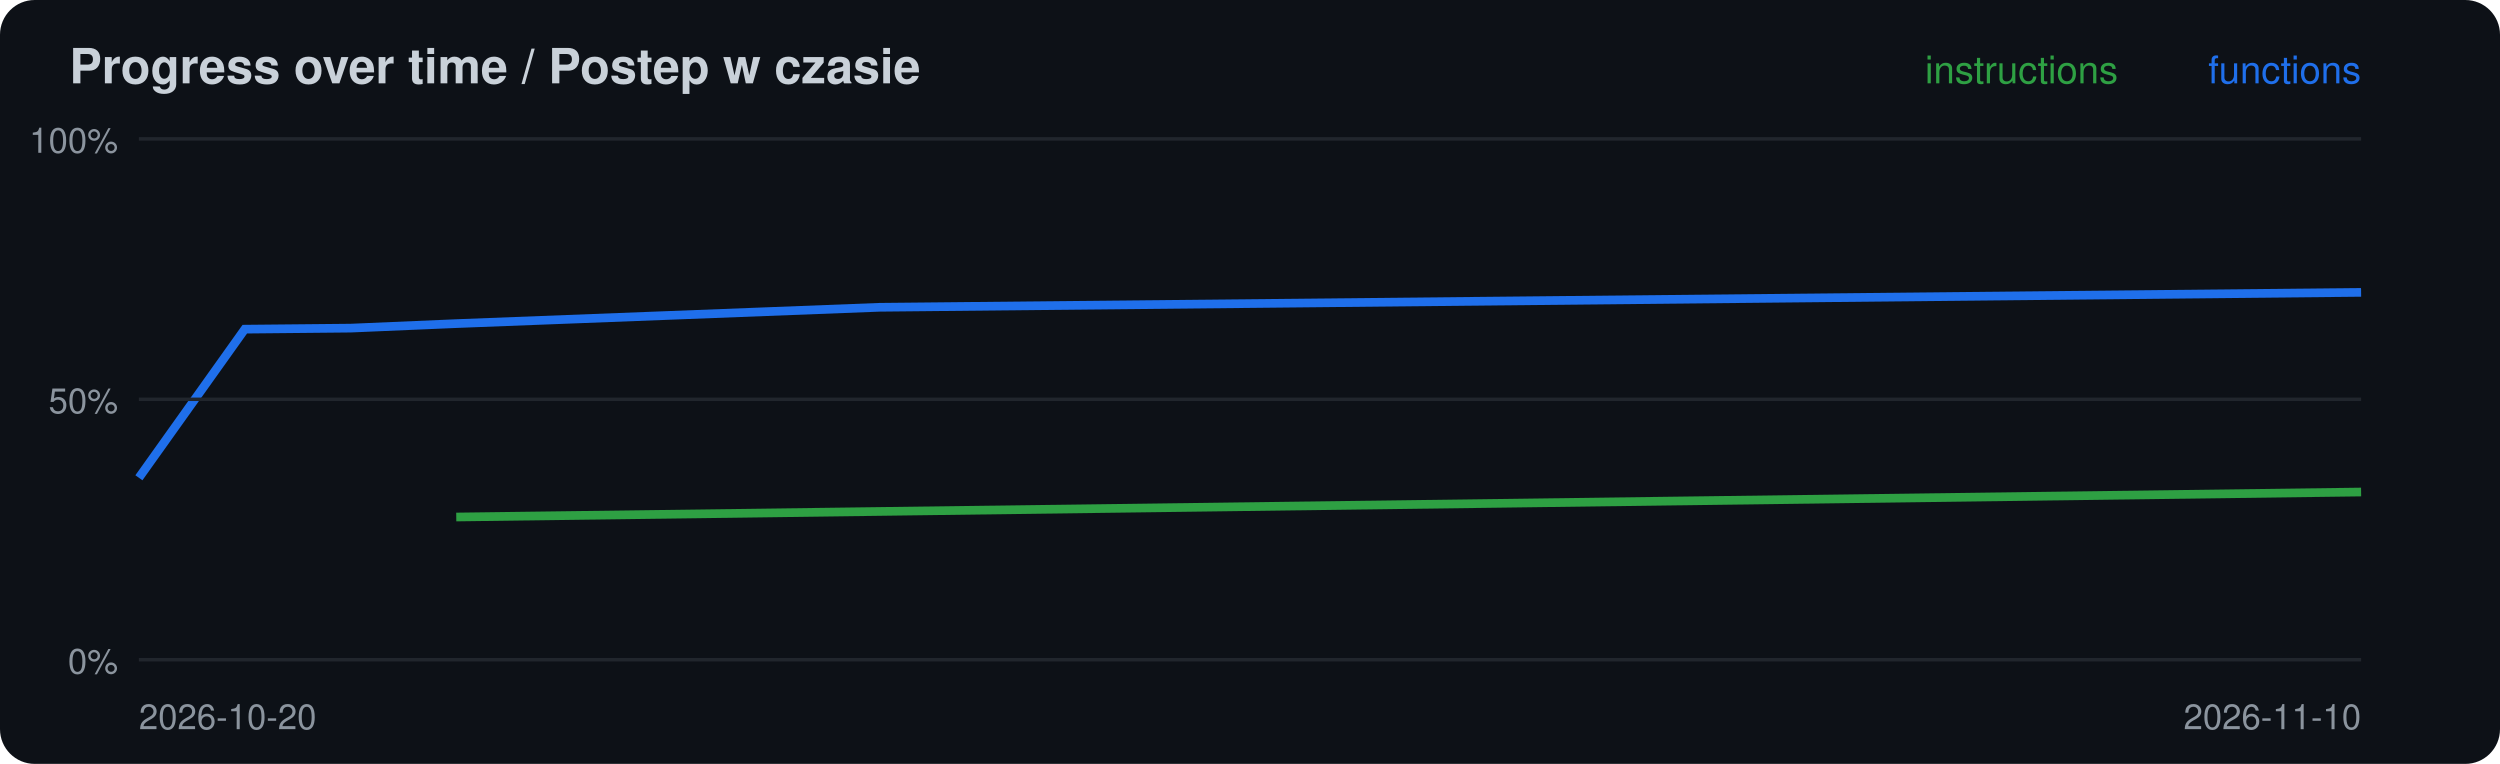
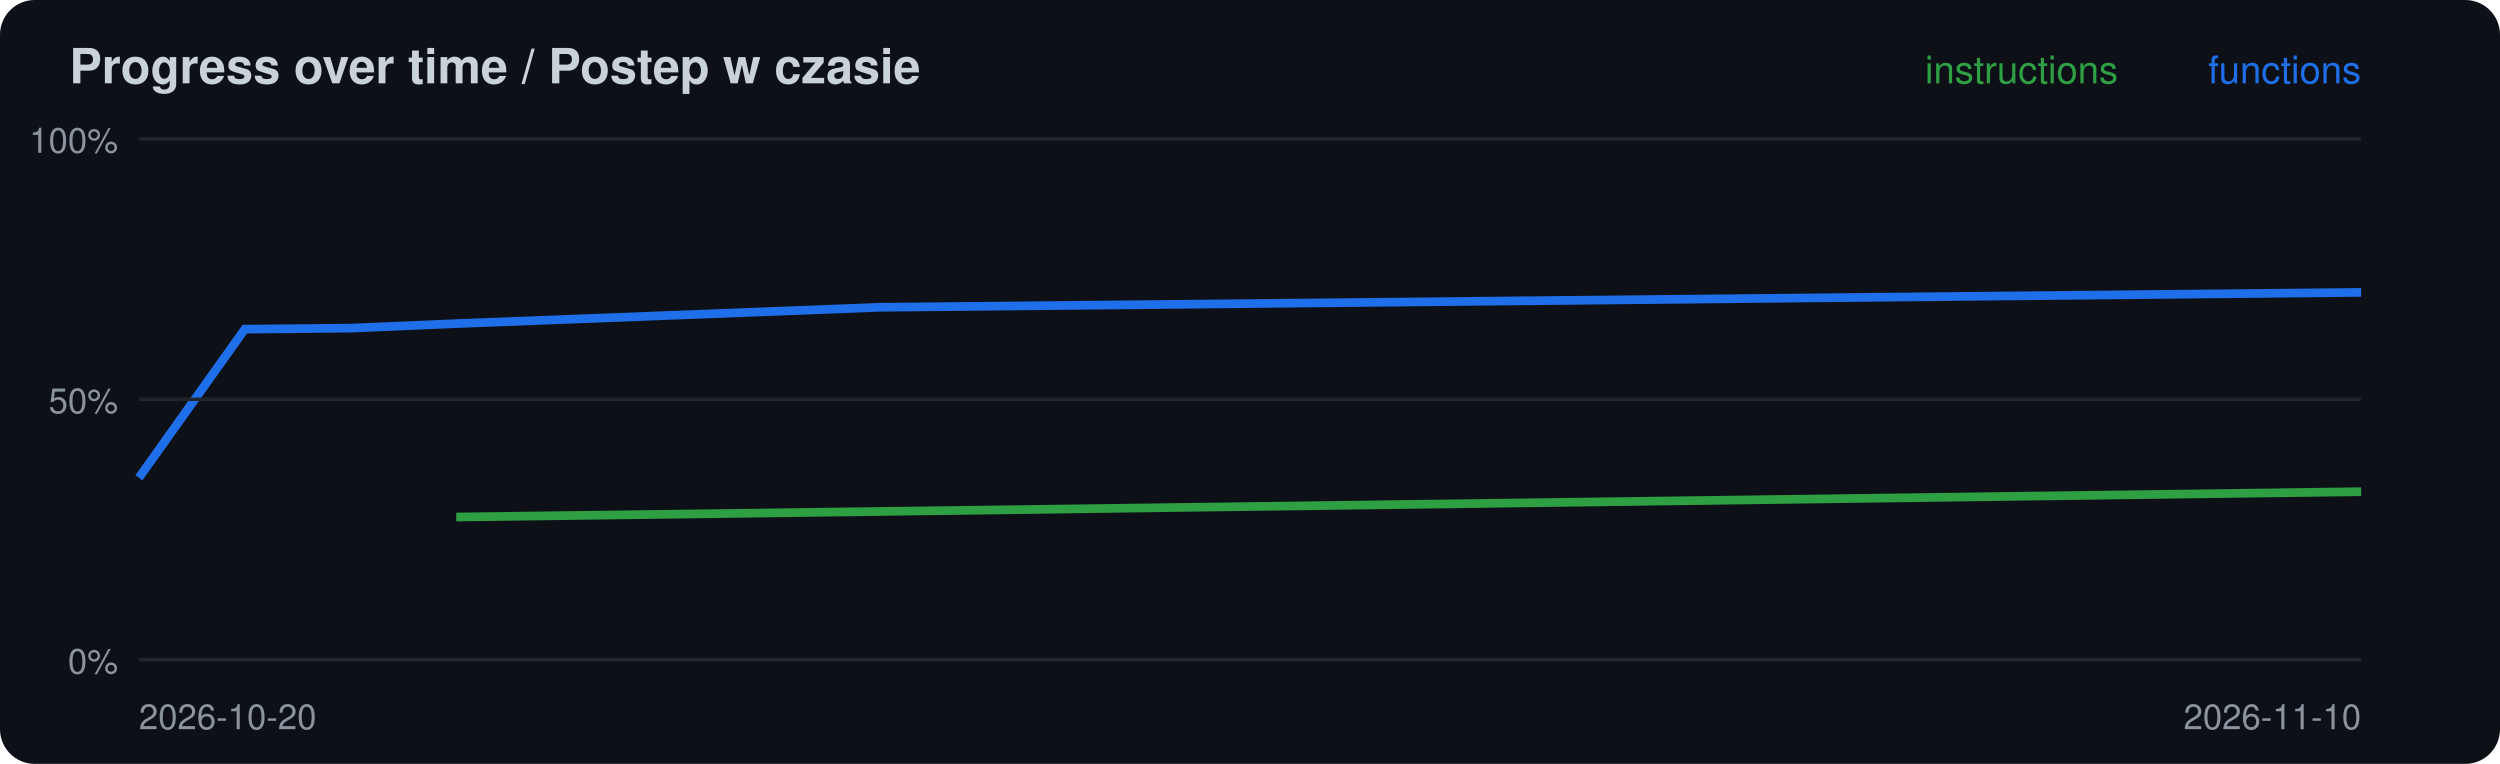
<svg xmlns="http://www.w3.org/2000/svg" width="720" height="220" viewBox="0 0 720 220">
  <rect width="720" height="220" rx="10" fill="#0d1117" />
  <text x="20" y="24" font-family="-apple-system,Segoe UI,Helvetica,Arial,sans-serif" font-size="14" font-weight="600" fill="#c9d1d9">Progress over time / Postep w czasie</text>
-   <polyline points="131.4,148.9 253.3,147.3 680.0,141.7" fill="none" stroke="#2ea043" stroke-width="2.5" />
+   <polyline points="131.4,148.9 253.3,147.3 680.0,141.6" fill="none" stroke="#2ea043" stroke-width="2.5" />
  <polyline points="40.0,137.6 70.5,94.8 101.0,94.5 131.4,93.2 253.3,88.5 680.0,84.2" fill="none" stroke="#1f6feb" stroke-width="2.5" />
  <line x1="40" x2="680" y1="190.0" y2="190.0" stroke="#21262d" />
  <text x="34" y="194.0" font-family="-apple-system,Segoe UI,Helvetica,Arial,sans-serif" font-size="10" fill="#8b949e" text-anchor="end">0%</text>
  <line x1="40" x2="680" y1="115.0" y2="115.0" stroke="#21262d" />
  <text x="34" y="119.0" font-family="-apple-system,Segoe UI,Helvetica,Arial,sans-serif" font-size="10" fill="#8b949e" text-anchor="end">50%</text>
  <line x1="40" x2="680" y1="40.0" y2="40.0" stroke="#21262d" />
  <text x="34" y="44.0" font-family="-apple-system,Segoe UI,Helvetica,Arial,sans-serif" font-size="10" fill="#8b949e" text-anchor="end">100%</text>
  <text x="40" y="210" font-family="-apple-system,Segoe UI,Helvetica,Arial,sans-serif" font-size="10" fill="#8b949e">2026-10-20</text>
  <text x="680" y="24" font-family="-apple-system,Segoe UI,Helvetica,Arial,sans-serif" font-size="11" fill="#1f6feb" text-anchor="end">functions</text>
  <text x="610" y="24" font-family="-apple-system,Segoe UI,Helvetica,Arial,sans-serif" font-size="11" fill="#2ea043" text-anchor="end">instructions</text>
  <text x="680" y="210" font-family="-apple-system,Segoe UI,Helvetica,Arial,sans-serif" font-size="10" fill="#8b949e" text-anchor="end">2026-11-10</text>
</svg>
